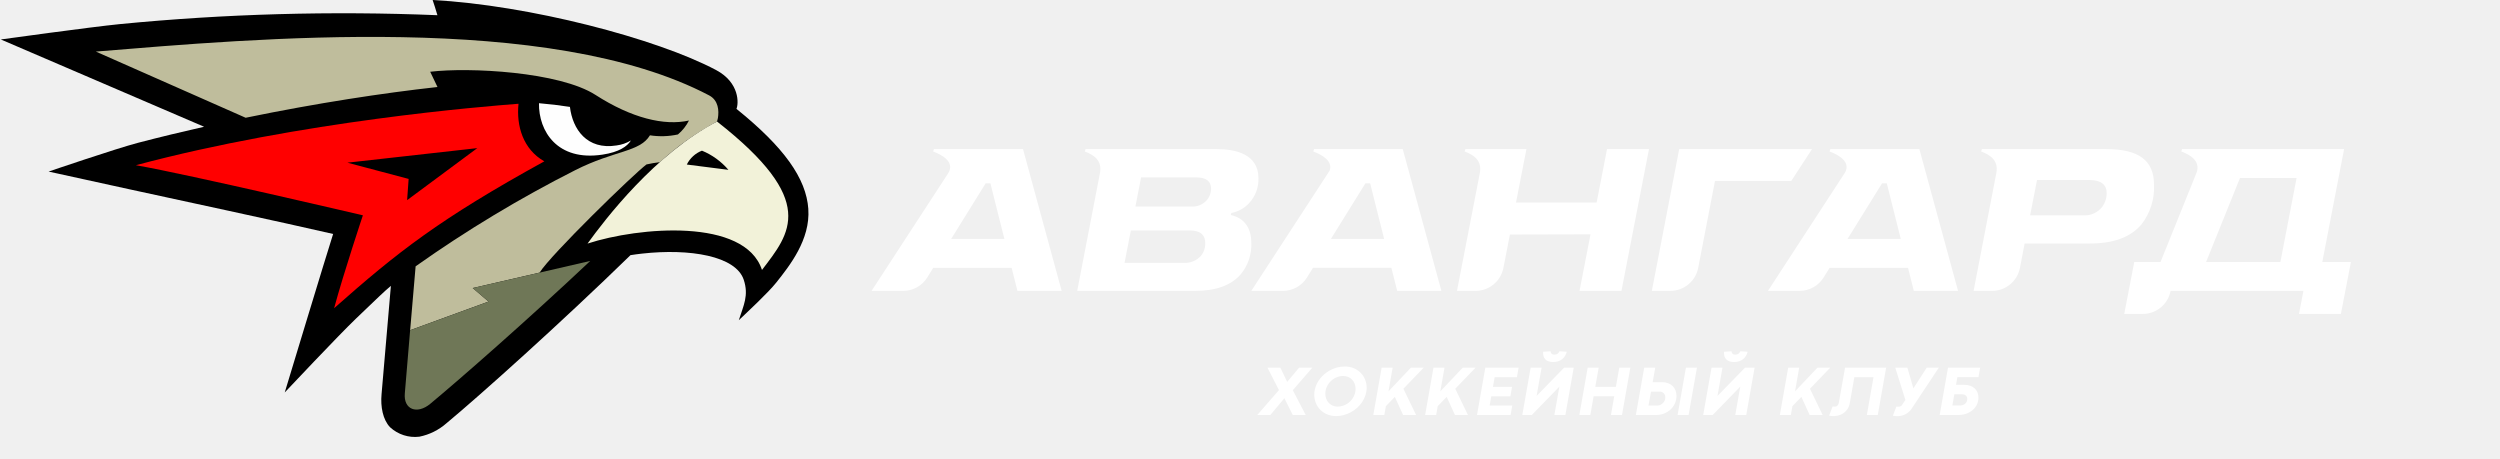
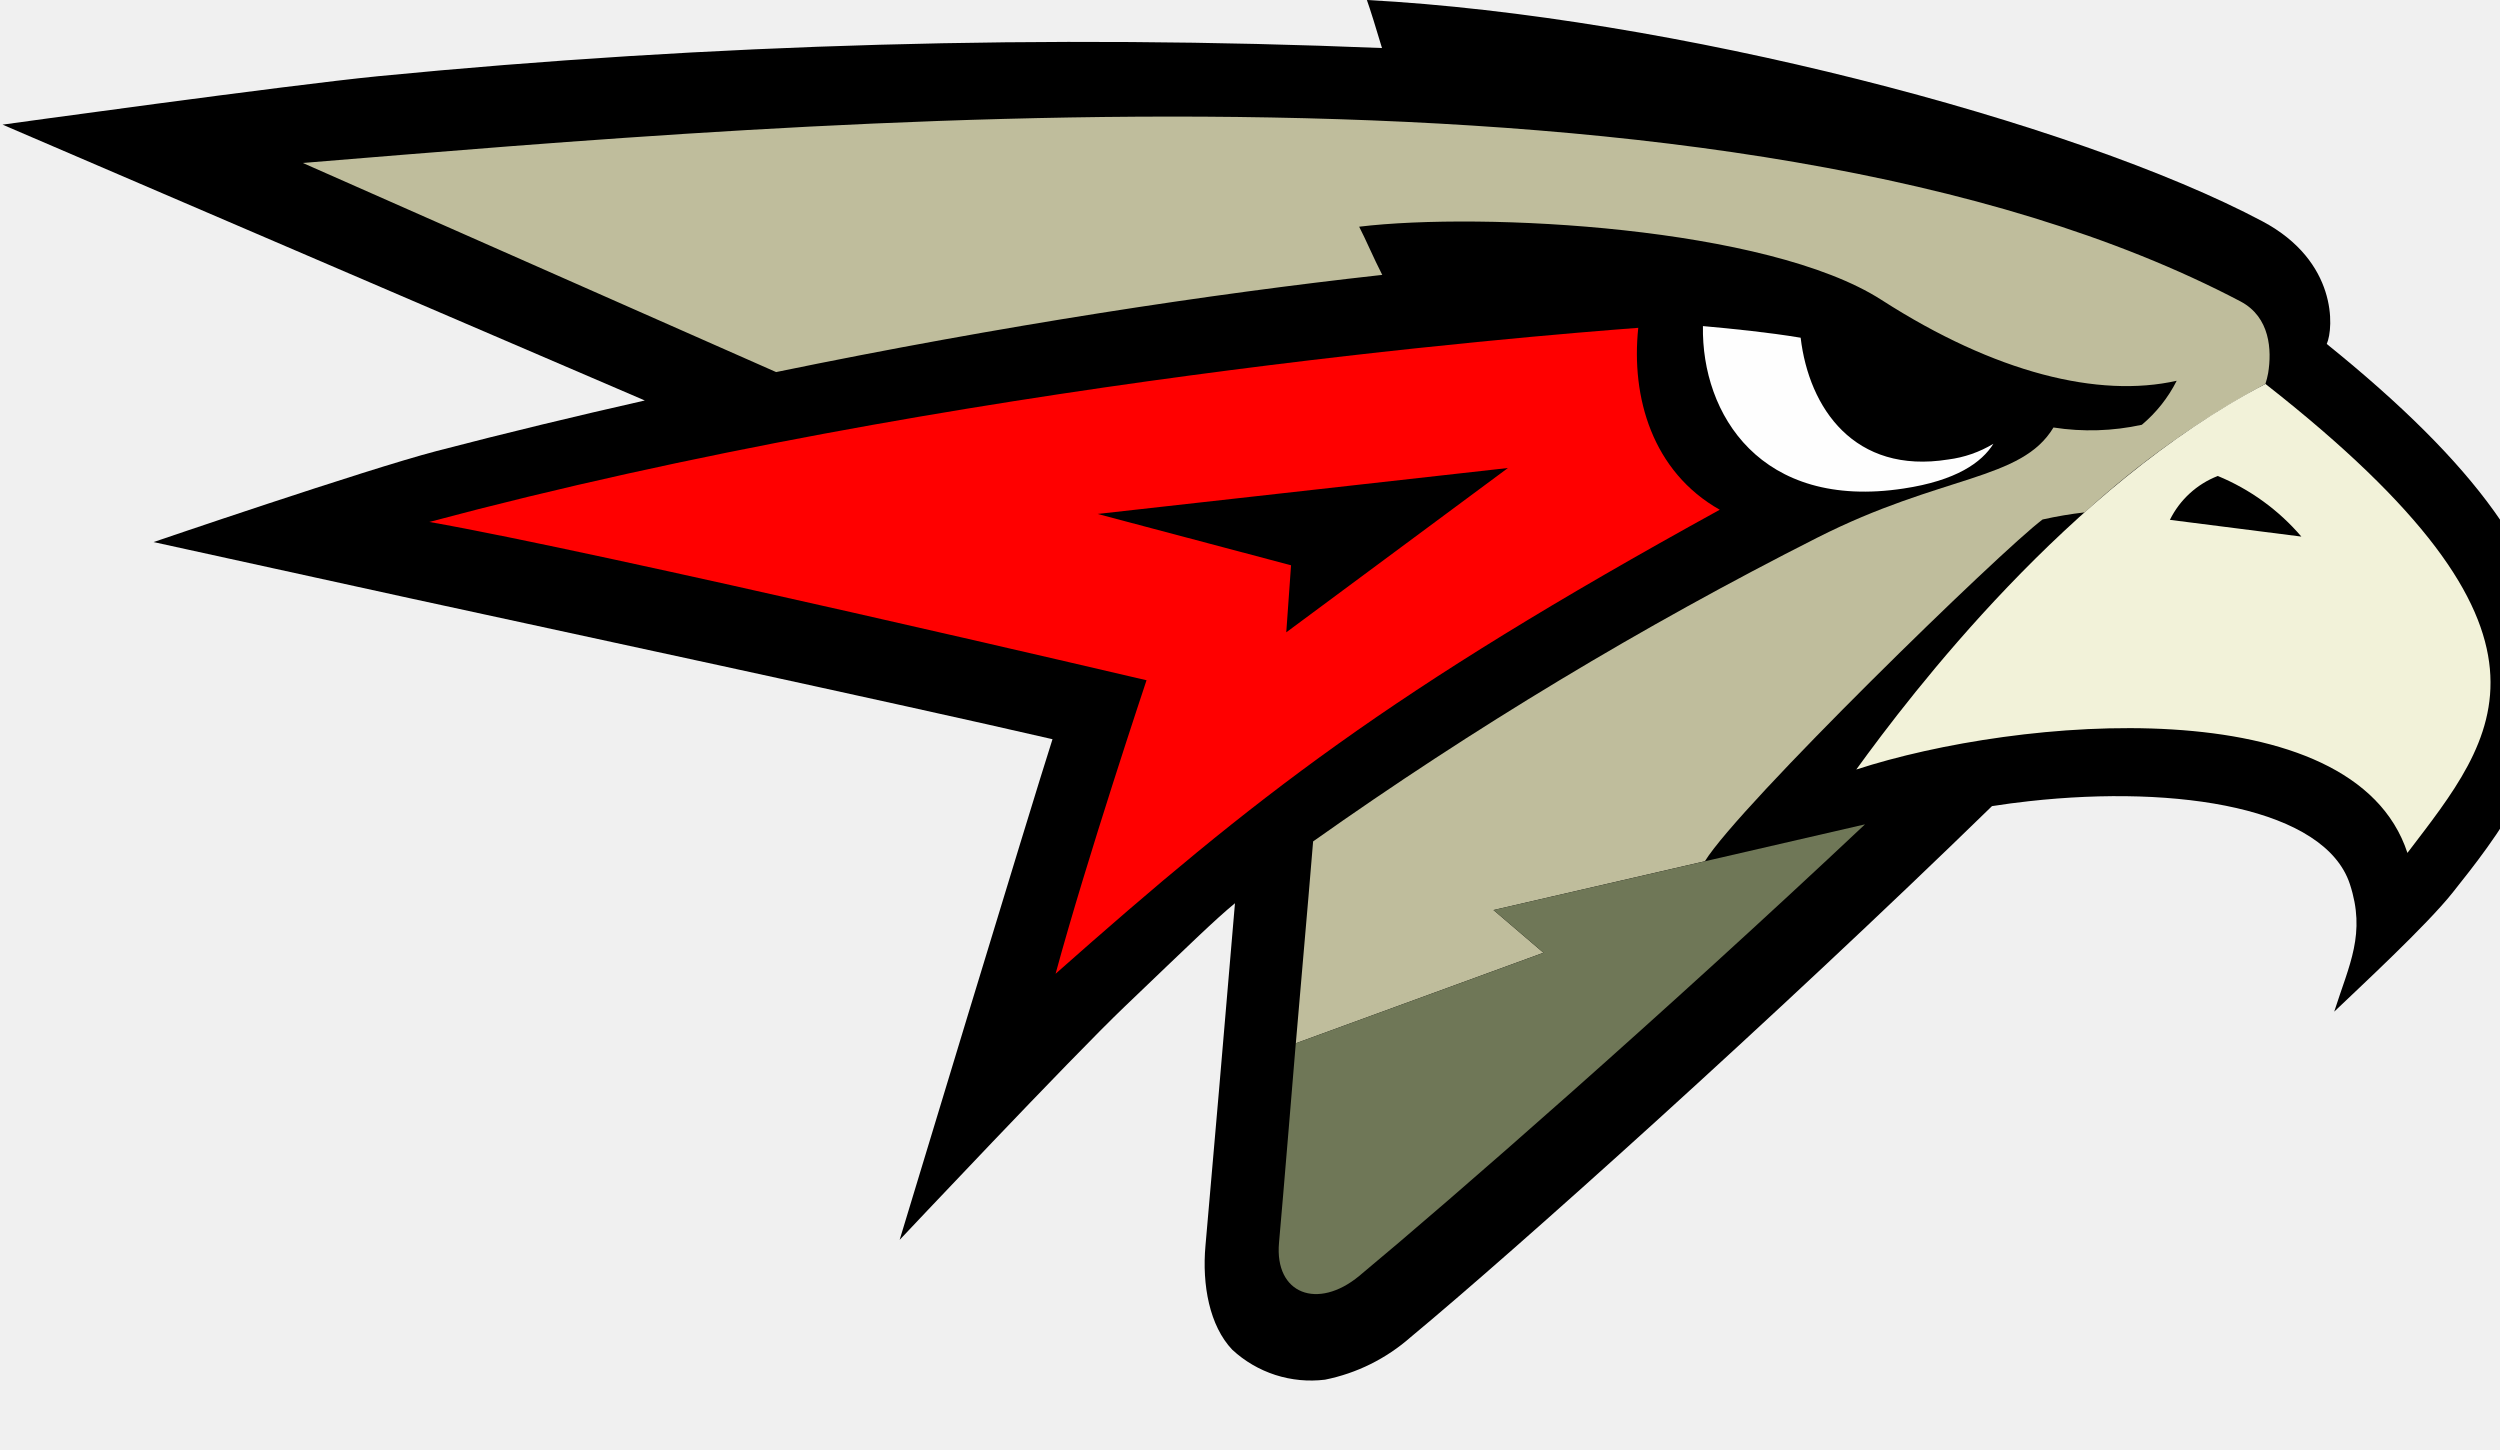
- <svg xmlns="http://www.w3.org/2000/svg" width="218" height="40" fill="none">
-   <path d="M144.04 25.365 146.427 13h11.581l-1.809 2.778h-6.652l-1.464 7.577a2.479 2.479 0 0 1-2.431 2.01h-1.612Zm-61.098-4.53 3.008-4.85h.414l1.218 4.85h-4.64ZM89.205 13H81.44a5.04 5.04 0 0 0-.073.207c.782.297 1.914.912 1.325 1.886L76 25.365h2.755a2.475 2.475 0 0 0 2.104-1.172l.52-.837h6.836l.506 2.01h3.855L89.206 13Zm26.849 7.836 3.01-4.85h.414l1.218 4.85h-4.642ZM122.319 13h-7.73c-.026.068-.051.14-.074.207.726.275 1.747.825 1.427 1.677l-6.828 10.481h2.754a2.47 2.47 0 0 0 2.103-1.17l.521-.84h6.837l.506 2.01h3.854L122.319 13Zm38.786 7.836 3.01-4.85h.413l1.219 4.85h-4.642ZM167.369 13h-7.758c-.025.068-.051.14-.073.207.768.29 1.868.89 1.353 1.832l-6.727 10.326h2.754a2.47 2.47 0 0 0 2.104-1.172l.52-.837h6.838l.504 2.01h3.857L167.369 13ZM198.85 22.845h-6.479l2.956-7.325h4.936l-1.413 7.325Zm3.654 0L204.406 13h-14.125c-.026.067-.051.14-.073.207.763.287 1.674.813 1.348 1.811l-3.158 7.827h-2.29l-.875 4.53h1.612a2.473 2.473 0 0 0 2.431-2.009h11.582l-.387 2.01h3.655l.874-4.53h-2.496v-.001ZM105.22 17.47a1.634 1.634 0 0 1-1.297.54h-4.916l.496-2.539h4.826c.848 0 1.279.336 1.279.998-.004.37-.142.725-.387 1h-.001Zm-.495 4.835a1.857 1.857 0 0 1-1.496.617H98.06l.55-2.826h5.078c.348 0 1.405 0 1.405 1.074.022.412-.109.816-.368 1.136Zm2.837-3.491-.235-.067.044-.173.227-.056c.502-.135.956-.409 1.31-.79a3.045 3.045 0 0 0 .829-2.188c0-2.1-1.989-2.539-3.659-2.539H94.663l-.073.207c.781.293 1.534.772 1.328 1.875l-1.986 10.282h10.254c1.82 0 3.119-.46 3.973-1.407a4.022 4.022 0 0 0 .955-2.802c0-1.16-.522-2.03-1.552-2.342ZM140.133 13l-.907 4.661h-7.03l.909-4.66h-5.317l-.074.206c.784.297 1.539.776 1.327 1.886l-1.993 10.272h1.618a2.478 2.478 0 0 0 2.431-2.004l.567-2.91 7.029-.018-.959 4.932h3.657L143.792 13h-3.659Zm43.188 5.03a1.938 1.938 0 0 1-1.666.748h-4.629l.603-3.082h4.54c1.017 0 1.534.387 1.534 1.154.001.424-.132.837-.382 1.18Zm.327-5.029h-10.821c-.026.068-.052.14-.073.207.782.294 1.539.775 1.325 1.885l-1.982 10.272h1.612a2.478 2.478 0 0 0 2.432-2.011l.406-2.12h5.675c2.083 0 3.555-.543 4.504-1.653a5.215 5.215 0 0 0 1.103-3.473c0-2.12-1.327-3.107-4.181-3.107Zm-71.405 20.3 1.036-1.239h1.156l-1.701 1.963 1.125 2.165-1.129-.003-.73-1.465-1.224 1.465h-1.141l1.89-2.171-1.003-1.958 1.126.003.595 1.24Zm3.327 1.03c-.002.153.025.304.078.448a1.06 1.06 0 0 0 .566.594c.138.057.286.085.435.084a1.595 1.595 0 0 0 1.498-1.133c.039-.134.059-.273.058-.413a1.253 1.253 0 0 0-.08-.45 1.006 1.006 0 0 0-.565-.59 1.11 1.11 0 0 0-.438-.085c-.2 0-.397.04-.58.12-.184.078-.351.189-.495.327-.146.14-.264.307-.347.49-.087.191-.131.398-.129.608h-.001Zm-.966.085c-.001-.22.033-.437.101-.646.067-.207.163-.404.283-.586a2.83 2.83 0 0 1 1.603-1.136c.22-.06.447-.091.675-.09a2.01 2.01 0 0 1 .768.144c.225.091.429.226.602.395.171.168.305.369.395.59.095.232.143.48.142.731 0 .22-.036.438-.105.646a2.46 2.46 0 0 1-.283.587 2.667 2.667 0 0 1-.433.501 2.866 2.866 0 0 1-1.174.64 2.51 2.51 0 0 1-.672.09 1.973 1.973 0 0 1-.767-.145 1.784 1.784 0 0 1-.994-.989 1.895 1.895 0 0 1-.142-.732h.001Zm6.471-.29 1.957-2.065h1.114l-1.769 1.838 1.106 2.288h-1.133l-.72-1.58-.781.81-.137.77h-.961l.728-4.126h.96l-.364 2.066Zm4.521 0 1.957-2.065h1.115l-1.77 1.838 1.106 2.288h-1.133l-.72-1.58-.782.81-.136.77h-.961l.727-4.126h.961l-.364 2.066Zm3.924-2.065h2.901l-.145.829h-1.941l-.151.843h1.664l-.141.826h-1.669l-.141.803h1.972l-.146.825h-2.929l.726-4.126Zm7.102-1.39a1.295 1.295 0 0 1-.148.36 1.07 1.07 0 0 1-.599.472 1.361 1.361 0 0 1-.44.066 1.165 1.165 0 0 1-.417-.066.653.653 0 0 1-.43-.472 1.01 1.01 0 0 1-.026-.36l.643-.042a.906.906 0 0 0 .036.125.252.252 0 0 0 .152.15.511.511 0 0 0 .155.02.569.569 0 0 0 .159-.02.367.367 0 0 0 .203-.15c.026-.037.054-.079.081-.125l.632.043h-.001Zm-3.149 1.39h.953l-.435 2.466 2.4-2.466h.838l-.728 4.126h-.96l.436-2.472-2.403 2.472h-.829l.728-4.126Zm4.973 0h.959l-.297 1.672h1.796l.297-1.672h.964l-.727 4.126h-.964l.286-1.63h-1.797l-.285 1.63h-.959l.727-4.126Zm7.84 4.126h.96l.727-4.126h-.96l-.727 4.126Zm-1.542-2.036h-.777l-.217 1.211h.782c.088 0 .175-.02.255-.058a.77.77 0 0 0 .374-.38.654.654 0 0 0 .022-.468.5.5 0 0 0-.098-.16.47.47 0 0 0-.341-.145Zm.2-.825c.176-.002.351.028.516.09a1.08 1.08 0 0 1 .643.623c.059.155.089.32.086.485.002.227-.046.451-.139.657-.09.2-.219.38-.379.529-.341.309-.785.48-1.245.477h-1.779l.728-4.126h.961l-.225 1.265h.833Zm7.451-2.654a1.295 1.295 0 0 1-.148.359 1.056 1.056 0 0 1-.598.472 1.37 1.37 0 0 1-.44.066 1.162 1.162 0 0 1-.418-.066.674.674 0 0 1-.431-.472 1.033 1.033 0 0 1-.024-.36l.642-.042a.898.898 0 0 0 .036.125.257.257 0 0 0 .059.092.26.26 0 0 0 .093.058c.051.014.103.02.155.02a.564.564 0 0 0 .159-.02.352.352 0 0 0 .114-.058.437.437 0 0 0 .091-.092c.025-.037.053-.079.081-.125l.629.043Zm-3.149 1.389h.954l-.436 2.466 2.402-2.466h.835l-.727 4.126h-.959l.435-2.472-2.402 2.472h-.829l.727-4.126Zm7.281 2.066 1.956-2.066h1.114l-1.768 1.838 1.106 2.288h-1.134l-.72-1.58-.783.81-.135.77h-.96l.727-4.126h.96l-.363 2.066Zm5.171-1.237-.266 1.526-.015.088-.116.639a1.367 1.367 0 0 1-.199.527 1.34 1.34 0 0 1-.774.552 1.763 1.763 0 0 1-.664.05 1.334 1.334 0 0 1-.164-.03l.302-.798.036.002.056.007.096.006a.32.32 0 0 0 .235-.09.493.493 0 0 0 .125-.274l.122-.683.416-2.351h3.583l-.728 4.126h-.954l.581-3.297h-1.672ZM165.363 35.453l.032.002.056.006.059.003h.039a.48.48 0 0 0 .167-.028.259.259 0 0 0 .132-.11l.303-.45-.882-2.813h1.055l.523 1.8 1.164-1.8h1.053l-2.39 3.603c-.142.206-.336.37-.562.476-.212.1-.444.15-.678.149-.126 0-.252-.015-.375-.043l.305-.795h-.001ZM170.418 34.382l-.173.976h.675c.081 0 .16-.012.236-.037a.59.59 0 0 0 .339-.293.531.531 0 0 0 .02-.408.368.368 0 0 0-.101-.135.372.372 0 0 0-.143-.077.58.58 0 0 0-.176-.026h-.677Zm.857-.826c.182-.003.364.026.536.086.146.05.279.13.391.235a.972.972 0 0 1 .238.353c.054.14.082.288.08.437a1.396 1.396 0 0 1-.526 1.104 1.76 1.76 0 0 1-.758.367c-.144.033-.291.05-.439.049h-1.657l.726-4.126h2.802l-.145.826h-1.84l-.118.669h.71Z" fill="#fff" />
-   <path d="M70.487 18.226c-.186-2.682-2.129-5.393-6.268-8.732v-.002c.195-.446.294-2.28-1.769-3.38C57.255 3.352 46.105.444 37.726 0c.082.226.278.856.417 1.326a200.352 200.352 0 0 0-27.703.777C7.916 2.353.07 3.44.07 3.44l17.727 7.613c-1.892.429-3.812.891-5.745 1.395-1.972.516-7.814 2.513-7.814 2.513l7.086 1.553c3.528.769 13.477 2.905 17.725 3.888-.562 1.743-4.22 13.82-4.22 13.82s4.737-5.031 6.208-6.436c1.869-1.788 2.488-2.394 3.048-2.857-.215 2.572-.692 8.091-.814 9.451-.098 1.087.113 2.214.74 2.873a3.197 3.197 0 0 0 2.56.826 5.1 5.1 0 0 0 2.359-1.17c2.854-2.368 10.003-8.77 16.049-14.66.34-.052.68-.1 1.02-.136 4.152-.46 8.17.203 8.857 2.287.449 1.368-.013 2.211-.432 3.522.712-.682 2.55-2.381 3.268-3.285 1.169-1.47 2.978-3.75 2.793-6.412" fill="#000" />
-   <path d="m38.069 7.596.08-.009c-.244-.478-.45-.97-.636-1.33 3.4-.41 11.274 0 14.417 2.021 3.143 2.02 5.998 2.714 8.147 2.231-.235.466-.562.88-.962 1.215a6.64 6.64 0 0 1-2.439.075c-.889 1.476-3.074 1.294-6.522 3.042a110.363 110.363 0 0 0-13.912 8.382c-.14 1.717-.437 5.05-.477 5.57l6.835-2.497-1.38-1.18 5.835-1.346c.945-1.536 8.175-8.577 9.32-9.431.384-.087.772-.153 1.163-.198a25.003 25.003 0 0 1 4.988-3.546c.031-.097.056-.197.075-.298.103-.63.058-1.544-.763-1.978C47.931 1.006 22.21 3.368 8.358 4.498l13.063 5.77c6.252-1.288 12.033-2.16 16.648-2.672" fill="#BFBD9C" />
-   <path d="m41.22 25.117 1.38 1.18-6.837 2.497s-.366 4.455-.462 5.503c-.13 1.424 1.072 1.863 2.212.92 2.54-2.109 8.45-7.277 13.96-12.465L41.22 25.117Z" fill="#6F7757" />
-   <path d="M53.771 12.682c-2.594.416-3.844-1.421-4.073-3.36A36.727 36.727 0 0 0 47 9c-.043 2.432 1.593 5.082 5.533 4.484 1.461-.22 2.163-.72 2.484-1.236-.381.23-.806.378-1.247.434" fill="#FEFEFE" />
-   <path d="M59.89 14.348a2.469 2.469 0 0 1 1.32-1.21c.891.366 1.682.94 2.308 1.672l-3.629-.462Zm2.637-3.752c-5.422 2.828-9.784 8.558-11.294 10.643 4.475-1.46 13.717-2.256 15.212 2.3 2.451-3.217 4.924-6.013-3.92-12.943h.002Z" fill="#F2F2D9" />
-   <path d="m30.295 14.185 11.324-1.268-6.118 4.535.132-1.85-5.338-1.417Zm17.17-.116c-1.857-1.05-2.452-3.101-2.25-5.021h-.003c-2.968.228-18.93 1.498-33.362 5.358 4.66.817 19.794 4.37 19.794 4.37s-1.656 4.95-2.51 8.1c5.523-4.889 9.173-7.766 18.331-12.807Z" fill="red" />
+ <svg xmlns="http://www.w3.org/2000/svg" width="69" height="40" viewBox="0 0 69 40" fill="none">
+   <g clip-path="url(#clip0_2520_21966)">
+     <path d="M70.487 18.226C70.301 15.544 68.358 12.832 64.219 9.494V9.492C64.414 9.046 64.513 7.212 62.45 6.112C57.255 3.352 46.105 0.444 37.726 0C37.808 0.226 38.004 0.856 38.143 1.326C28.902 0.945 19.645 1.205 10.44 2.103C7.916 2.352 0.07 3.44 0.07 3.44L17.797 11.053C15.905 11.482 13.985 11.944 12.052 12.448C10.08 12.964 4.238 14.961 4.238 14.961L11.324 16.514C14.852 17.283 24.801 19.419 29.049 20.402C28.487 22.145 24.83 34.221 24.83 34.221C24.83 34.221 29.566 29.191 31.037 27.786C32.906 25.998 33.525 25.392 34.085 24.929C33.87 27.501 33.393 33.02 33.271 34.38C33.173 35.467 33.384 36.594 34.011 37.253C34.352 37.569 34.758 37.806 35.2 37.949C35.642 38.091 36.11 38.136 36.571 38.079C37.446 37.903 38.259 37.499 38.93 36.909C41.784 34.541 48.933 28.139 54.979 22.249C55.319 22.197 55.658 22.149 56 22.113C60.151 21.652 64.169 22.316 64.856 24.4C65.305 25.768 64.843 26.611 64.424 27.922C65.136 27.24 66.974 25.541 67.692 24.637C68.861 23.168 70.67 20.887 70.485 18.226" fill="black" />
+     <path d="M38.069 7.596L38.15 7.587C37.905 7.109 37.699 6.616 37.513 6.257C40.914 5.847 48.787 6.257 51.93 8.278C55.073 10.299 57.928 10.992 60.077 10.509C59.842 10.975 59.515 11.388 59.115 11.724C58.314 11.899 57.487 11.925 56.676 11.799C55.787 13.275 53.602 13.093 50.154 14.841C45.317 17.289 40.667 20.09 36.242 23.223C36.103 24.94 35.805 28.274 35.765 28.794L42.6 26.296L41.22 25.117L47.055 23.77C48 22.234 55.23 15.193 56.375 14.338C56.759 14.252 57.147 14.186 57.538 14.141C59.049 12.759 60.725 11.568 62.526 10.595C62.557 10.498 62.583 10.398 62.601 10.297C62.704 9.667 62.659 8.753 61.838 8.319C47.931 1.006 22.21 3.368 8.358 4.498L21.421 10.269C27.673 8.98 33.454 8.108 38.069 7.596" fill="#BFBD9C" />
+     <path d="M41.22 25.117L42.601 26.296L35.764 28.794C35.764 28.794 35.397 33.249 35.301 34.297C35.172 35.721 36.373 36.16 37.513 35.217C40.052 33.108 45.963 27.94 51.474 22.752L41.22 25.117Z" fill="#6F7757" />
+     <path d="M53.771 12.682C51.177 13.098 49.927 11.261 49.698 9.321C48.766 9.167 47.837 9.076 47.001 9C46.958 11.432 48.594 14.082 52.534 13.484C53.995 13.265 54.697 12.764 55.018 12.248C54.637 12.478 54.212 12.626 53.771 12.682" fill="#FEFEFE" />
+     <path d="M59.889 14.348C60.163 13.793 60.634 13.361 61.211 13.137C62.101 13.504 62.892 14.078 63.518 14.81L59.889 14.348ZM62.527 10.596C57.105 13.424 52.743 19.154 51.233 21.239C55.708 19.779 64.95 18.983 66.445 23.54C68.896 20.322 71.369 17.526 62.526 10.596L62.527 10.596Z" fill="#F2F2D9" />
+     <path d="M30.295 14.185L41.619 12.917L35.501 17.452L35.633 15.602L30.295 14.185ZM47.465 14.069C45.608 13.019 45.013 10.968 45.216 9.048H45.212C42.244 9.276 26.282 10.546 11.85 14.406C16.51 15.223 31.644 18.775 31.644 18.775C31.644 18.775 29.988 23.725 29.134 26.876C34.657 21.988 38.307 19.11 47.465 14.069Z" fill="#FF0000" />
+   </g>
+   <defs>
+     <clipPath id="clip0_2520_21966">
+       <rect width="69" height="40" fill="white" />
+     </clipPath>
+   </defs>
</svg>
